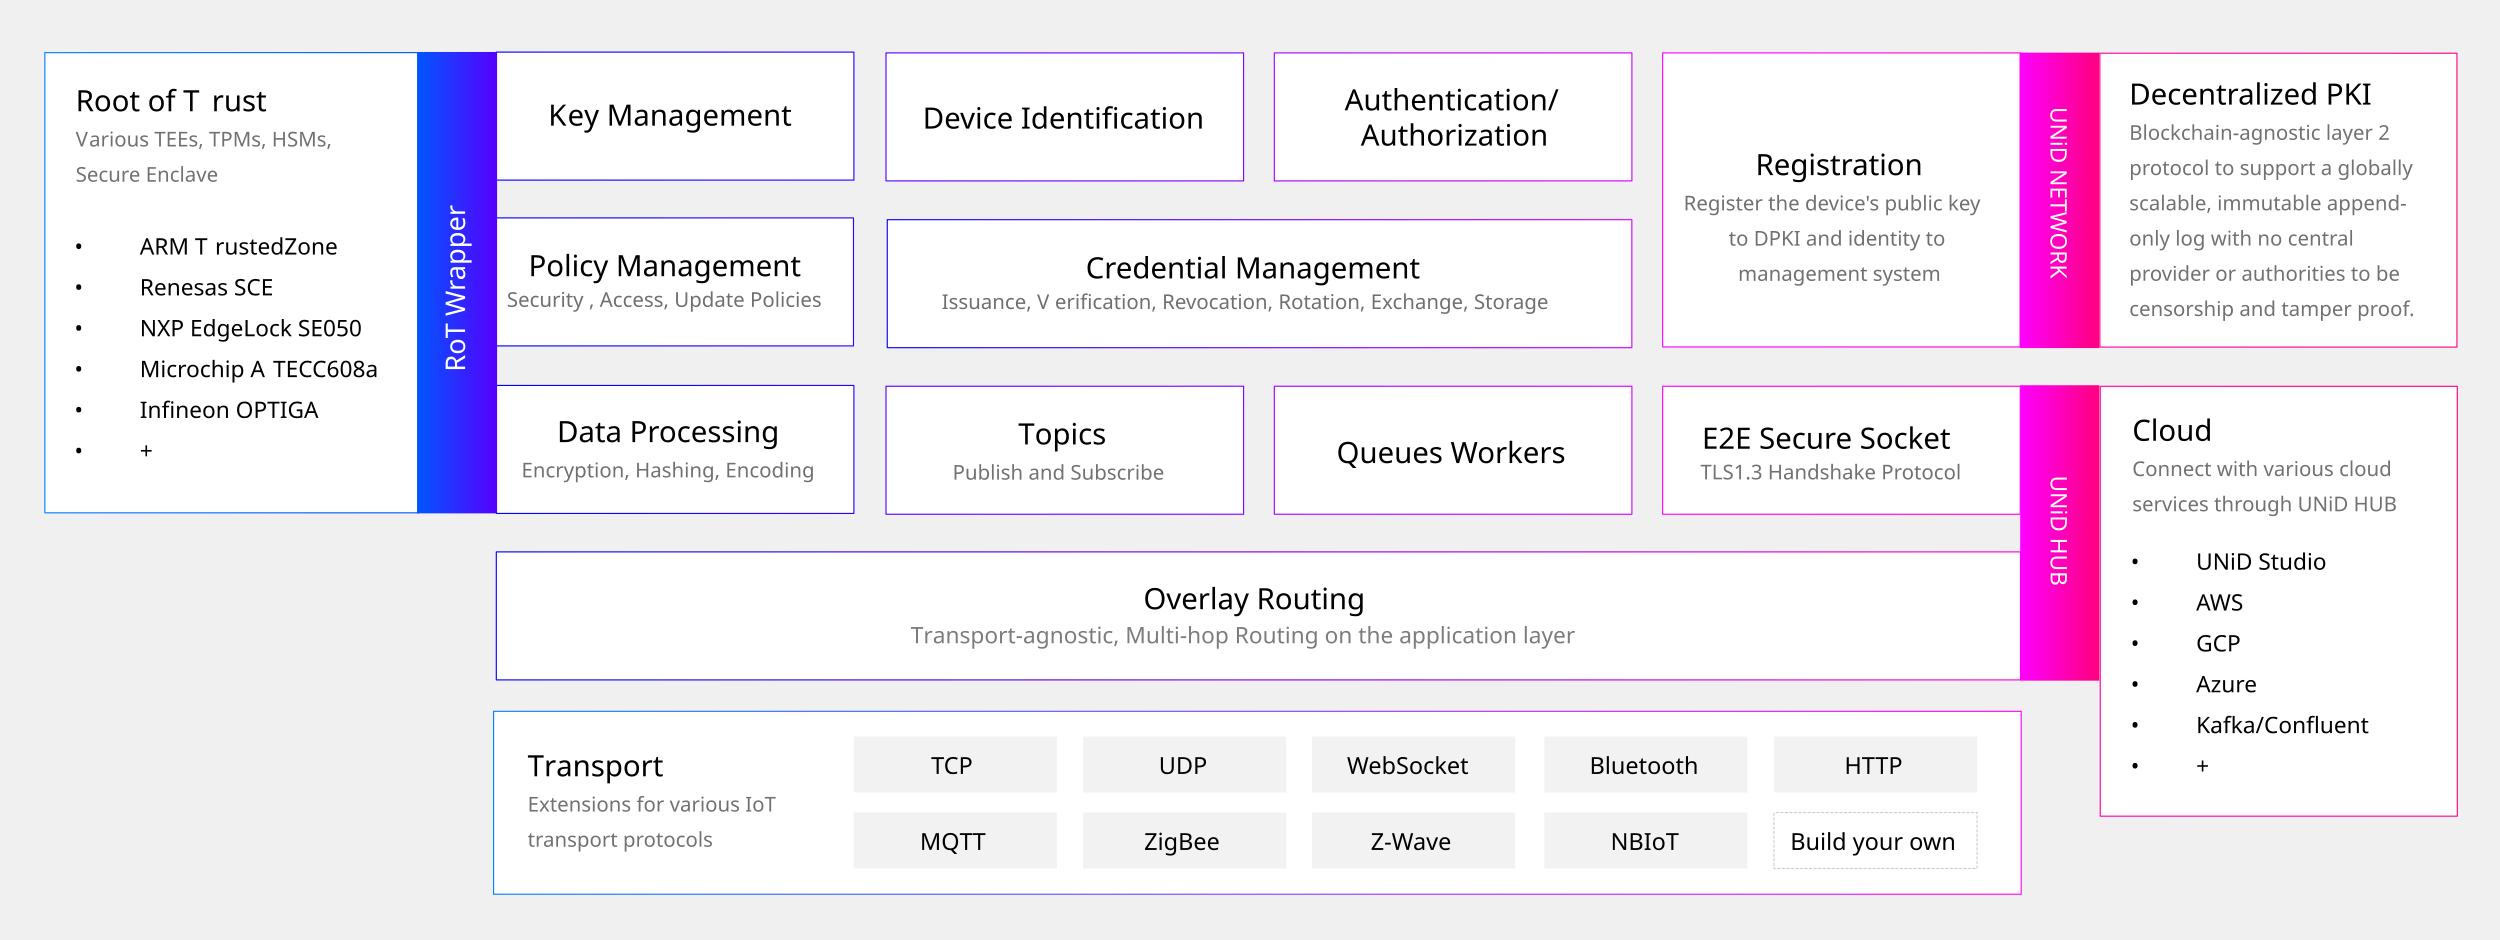
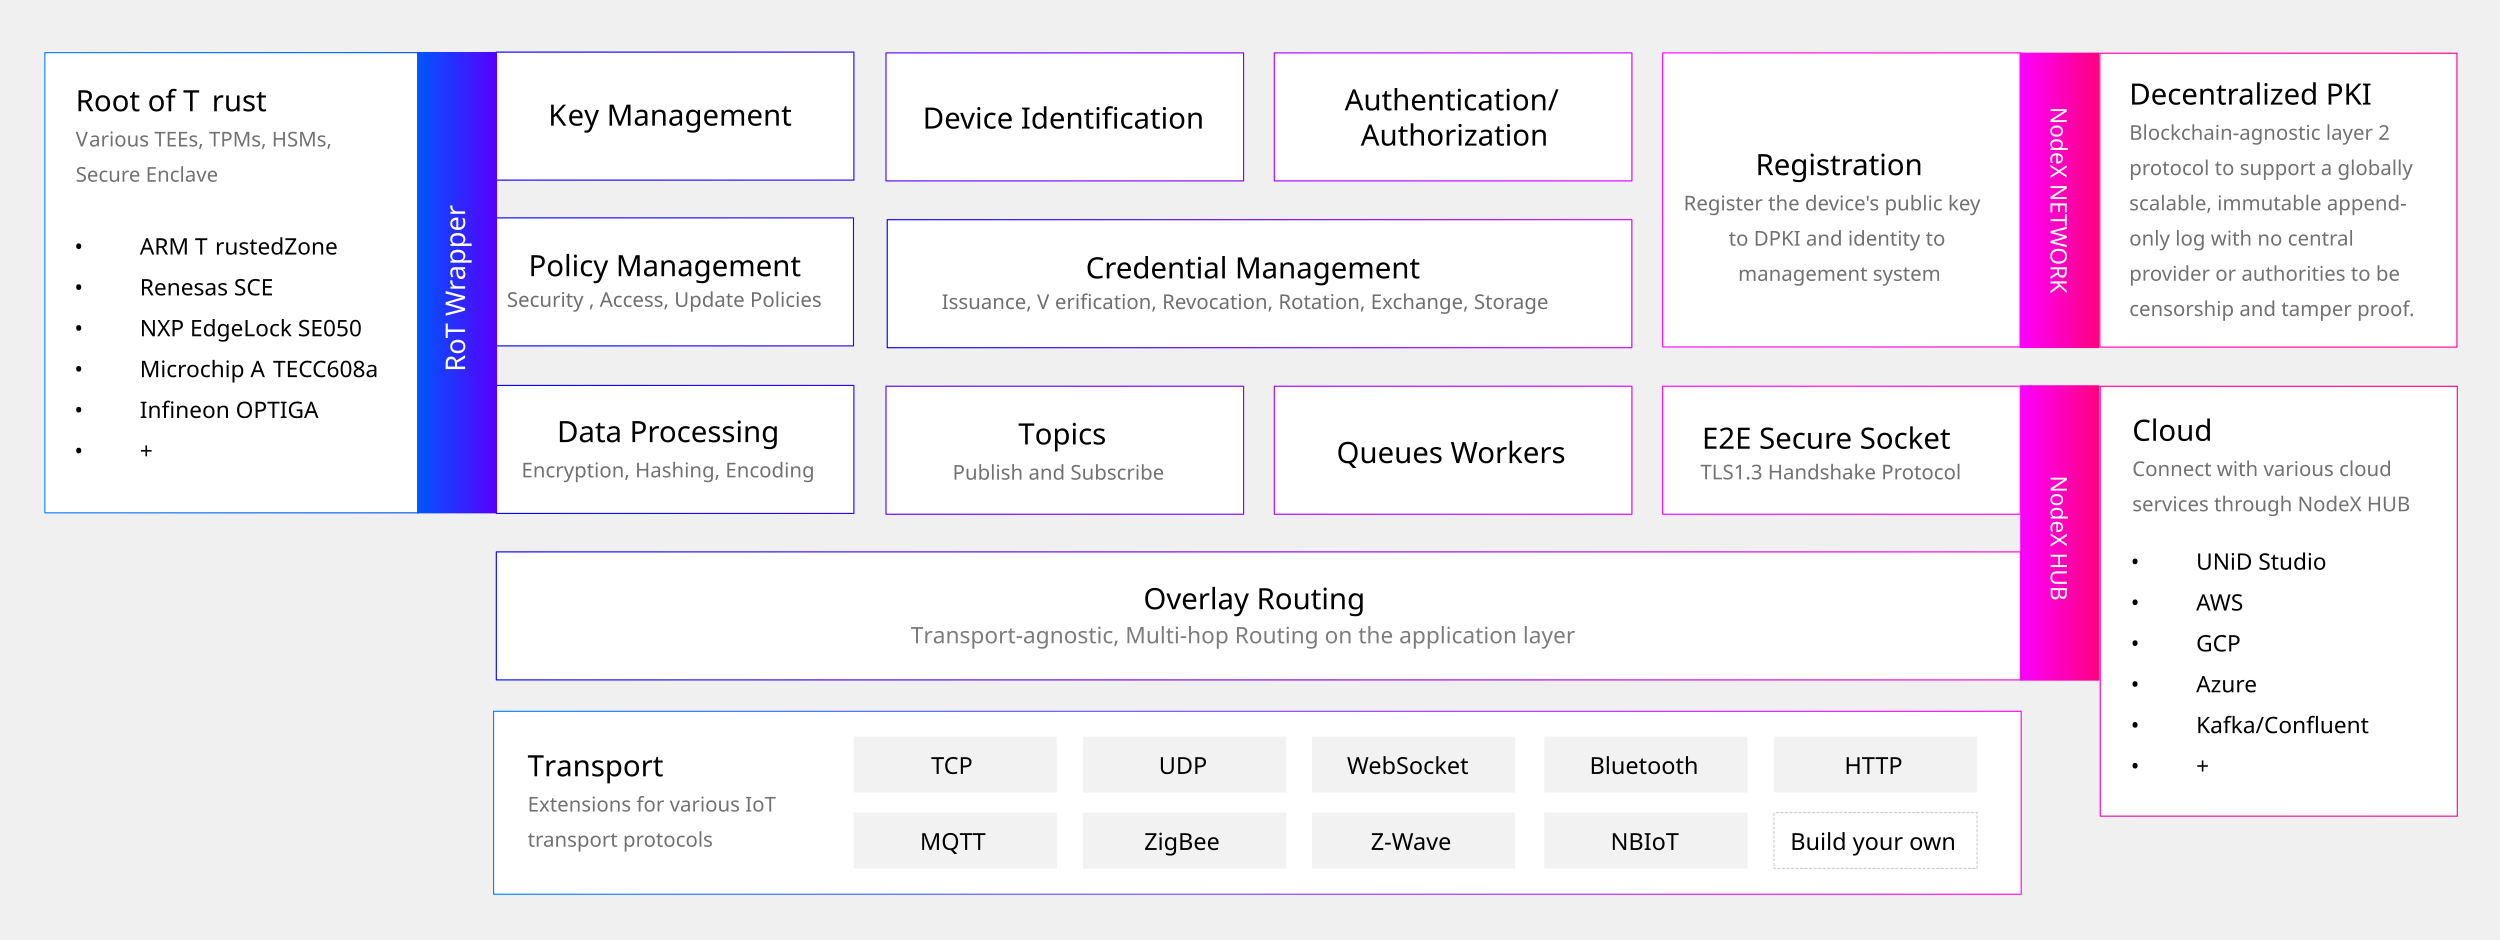
<svg xmlns="http://www.w3.org/2000/svg" width="100%" height="100%" viewBox="0 0 12236 4596" version="1.1" xml:space="preserve" style="fill-rule:evenodd;clip-rule:evenodd;stroke-linecap:round;stroke-linejoin:round;stroke-miterlimit:1.5;">
  <rect id="Artboard1" x="0" y="0" width="12235.6" height="4595.8" style="fill:none;" />
  <rect x="10279.4" y="1890.87" width="1747.63" height="2103.75" style="fill:#fff;stroke:url(#_Linear1);stroke-width:5.56px;" />
  <rect x="2429.12" y="255.037" width="1750.17" height="626.595" style="fill:#fff;" />
  <text x="2683.4px" y="614.92px" style="font-family:'HiraKakuPro-W3', 'Hiragino Kaku Gothic Pro', sans-serif;font-weight:300;font-size:143.694px;">K<tspan x="2777.81px " y="614.92px ">e</tspan>y Management</text>
  <rect x="2429.12" y="255.037" width="1750.17" height="626.595" style="fill:none;stroke:url(#_Linear2);stroke-width:5.56px;" />
  <rect x="2427.13" y="1066.52" width="1750.17" height="626.595" style="fill:#fff;" />
  <g transform="matrix(17.7697,0,0,17.7697,-7090.37,-14533.4)">
    <text x="544.592px" y="893.954px" style="font-family:'HiraKakuPro-W3', 'Hiragino Kaku Gothic Pro', sans-serif;font-weight:300;font-size:8.086px;">Policy Management</text>
    <text x="538.622px" y="902.395px" style="font-family:'HiraKakuPro-W3', 'Hiragino Kaku Gothic Pro', sans-serif;font-weight:300;font-size:5.628px;fill:#6f6f6f;">Security<tspan x="561.228px " y="902.395px ">,</tspan> Access, Update Policies</text>
  </g>
  <rect x="2427.13" y="1066.52" width="1750.17" height="626.595" style="fill:none;stroke:url(#_Linear3);stroke-width:5.56px;" />
  <rect x="4342.56" y="1075.14" width="3644.37" height="626.595" style="fill:#fff;stroke:url(#_Linear4);stroke-width:5.56px;" />
  <g transform="matrix(17.7697,0,0,17.7697,-5198.27,-14522.8)">
    <text x="591.582px" y="893.954px" style="font-family:'HiraKakuPro-W3', 'Hiragino Kaku Gothic Pro', sans-serif;font-weight:300;font-size:8.086px;">Credential Management</text>
    <text x="551.914px" y="902.395px" style="font-family:'HiraKakuPro-W3', 'Hiragino Kaku Gothic Pro', sans-serif;font-weight:300;font-size:5.628px;fill:#6f6f6f;">Issuance, V<tspan x="583.091px " y="902.395px ">e</tspan>riﬁcation, Revocation, Rotation, Exchange, Storage</text>
  </g>
  <rect x="2429.12" y="2701.25" width="7459.9" height="626.595" style="fill:#fff;" />
  <g transform="matrix(17.7697,0,0,17.7697,-5200.36,-12903.5)">
    <text x="607.585px" y="893.954px" style="font-family:'HiraKakuPro-W3', 'Hiragino Kaku Gothic Pro', sans-serif;font-weight:300;font-size:8.086px;">Overlay Routing</text>
    <text x="543.498px" y="903.333px" style="font-family:'HiraKakuPro-W3', 'Hiragino Kaku Gothic Pro', sans-serif;font-weight:300;font-size:6.253px;fill:#7c7c7c;">T<tspan x="546.993px " y="903.333px ">r</tspan>ansport-agnostic, Multi-hop Routing on the application layer</text>
  </g>
  <rect x="2429.12" y="2701.25" width="7459.9" height="626.595" style="fill:none;stroke:url(#_Linear5);stroke-width:5.56px;" />
  <rect x="219.575" y="257.562" width="1828.44" height="2252.32" style="fill:#fff;stroke:url(#_Linear6);stroke-width:5.56px;" />
  <rect x="4336.46" y="258.797" width="1750.17" height="626.595" style="fill:#fff;" />
  <text x="4516.17px" y="629.397px" style="font-family:'HiraKakuPro-W3', 'Hiragino Kaku Gothic Pro', sans-serif;font-weight:300;font-size:143.694px;">Device Identiﬁcation</text>
  <rect x="4336.46" y="258.797" width="1750.17" height="626.595" style="fill:none;stroke:url(#_Linear7);stroke-width:5.56px;" />
  <rect x="6236.99" y="258.797" width="1750.17" height="626.595" style="fill:#fff;" />
  <g transform="matrix(17.7697,0,0,17.7697,-3199.11,-15345.2)">
    <text x="550.398px" y="893.954px" style="font-family:'HiraKakuPro-W3', 'Hiragino Kaku Gothic Pro', sans-serif;font-weight:300;font-size:8.086px;">Authentication/</text>
    <text x="554.833px" y="903.658px" style="font-family:'HiraKakuPro-W3', 'Hiragino Kaku Gothic Pro', sans-serif;font-weight:300;font-size:8.086px;">Authorization</text>
  </g>
  <rect x="6236.99" y="258.797" width="1750.17" height="626.595" style="fill:none;stroke:url(#_Linear8);stroke-width:5.56px;" />
  <rect x="8137.69" y="1890.25" width="1750.17" height="626.595" style="fill:#fff;stroke:url(#_Linear9);stroke-width:5.56px;" />
  <rect x="8137.69" y="258.797" width="1750.17" height="1439.37" style="fill:#fff;stroke:url(#_Linear10);stroke-width:5.56px;" />
  <g transform="matrix(17.7697,0,0,17.7697,-1311.24,-15028)">
    <text x="557.324px" y="893.954px" style="font-family:'HiraKakuPro-W3', 'Hiragino Kaku Gothic Pro', sans-serif;font-weight:300;font-size:8.086px;">Registration</text>
    <text x="537.522px" y="903.658px" style="font-family:'HiraKakuPro-W3', 'Hiragino Kaku Gothic Pro', sans-serif;font-weight:300;font-size:5.628px;fill:#707070;">Register the device's public key</text>
    <text x="549.937px" y="913.361px" style="font-family:'HiraKakuPro-W3', 'Hiragino Kaku Gothic Pro', sans-serif;font-weight:300;font-size:5.628px;fill:#707070;">to DPKI and identity to</text>
    <text x="552.52px" y="923.065px" style="font-family:'HiraKakuPro-W3', 'Hiragino Kaku Gothic Pro', sans-serif;font-weight:300;font-size:5.628px;fill:#707070;">management system</text>
  </g>
  <rect x="2429.12" y="1886.49" width="1750.17" height="626.595" style="fill:#fff;stroke:url(#_Linear11);stroke-width:5.56px;" />
  <g transform="matrix(17.7697,0,0,17.7697,-1431.62,-13689.1)">
    <text x="549.359px" y="893.954px" style="font-family:'HiraKakuPro-W3', 'Hiragino Kaku Gothic Pro', sans-serif;font-weight:300;font-size:8.086px;">E2E Secure Socket</text>
    <text x="548.917px" y="902.395px" style="font-family:'HiraKakuPro-W3', 'Hiragino Kaku Gothic Pro', sans-serif;font-weight:300;font-size:5.628px;fill:#717171;">TLS1.3 Handshake Protocol</text>
  </g>
  <rect x="4336.46" y="1890.25" width="1750.17" height="626.595" style="fill:#fff;" />
  <g transform="matrix(17.7697,0,0,17.7697,-5121.86,-13710.1)">
    <text x="568.71px" y="893.954px" style="font-family:'HiraKakuPro-W3', 'Hiragino Kaku Gothic Pro', sans-serif;font-weight:300;font-size:8.086px;">T<tspan x="573.23px " y="893.954px ">o</tspan>pics</text>
    <text x="550.618px" y="903.658px" style="font-family:'HiraKakuPro-W3', 'Hiragino Kaku Gothic Pro', sans-serif;font-weight:300;font-size:5.628px;fill:#717171;">Publish and Subscribe</text>
  </g>
  <rect x="4336.46" y="1890.25" width="1750.17" height="626.595" style="fill:none;stroke:url(#_Linear12);stroke-width:5.56px;" />
  <rect x="6236.99" y="1890.25" width="1750.17" height="626.595" style="fill:#fff;" />
  <text x="6541.42px" y="2266.29px" style="font-family:'HiraKakuPro-W3', 'Hiragino Kaku Gothic Pro', sans-serif;font-weight:300;font-size:143.694px;">Queues Workers</text>
  <rect x="6236.99" y="1890.25" width="1750.17" height="626.595" style="fill:none;stroke:url(#_Linear13);stroke-width:5.56px;" />
  <g transform="matrix(17.7697,0,0,17.7697,945.982,-13727.8)">
    <text x="534.061px" y="893.954px" style="font-family:'HiraKakuPro-W3', 'Hiragino Kaku Gothic Pro', sans-serif;font-weight:300;font-size:8.086px;">Cloud</text>
    <text x="534.061px" y="903.658px" style="font-family:'HiraKakuPro-W3', 'Hiragino Kaku Gothic Pro', sans-serif;font-weight:300;font-size:5.628px;fill:#727171;">Connect with various cloud</text>
-     <text x="534.061px" y="913.361px" style="font-family:'HiraKakuPro-W3', 'Hiragino Kaku Gothic Pro', sans-serif;font-weight:300;font-size:5.628px;fill:#727171;">services through UNiD HUB</text>
+     <text x="534.061px" y="913.361px" style="font-family:'HiraKakuPro-W3', 'Hiragino Kaku Gothic Pro', sans-serif;font-weight:300;font-size:5.628px;fill:#727171;">services through NodeX HUB</text>
  </g>
  <rect x="10277.6" y="260.549" width="1747.63" height="1438.35" style="fill:#fff;stroke:url(#_Linear14);stroke-width:5.56px;" />
  <g transform="matrix(17.7697,0,0,17.7697,931.215,-15373.3)">
    <text x="534.061px" y="893.954px" style="font-family:'HiraKakuPro-W3', 'Hiragino Kaku Gothic Pro', sans-serif;font-weight:300;font-size:8.086px;">Decentralized PKI</text>
    <text x="534.061px" y="903.658px" style="font-family:'HiraKakuPro-W3', 'Hiragino Kaku Gothic Pro', sans-serif;font-weight:300;font-size:5.628px;fill:#727171;">Blockchain-agnostic layer 2</text>
    <text x="534.061px" y="913.361px" style="font-family:'HiraKakuPro-W3', 'Hiragino Kaku Gothic Pro', sans-serif;font-weight:300;font-size:5.628px;fill:#727171;">protocol to support a globally</text>
    <text x="534.061px" y="923.065px" style="font-family:'HiraKakuPro-W3', 'Hiragino Kaku Gothic Pro', sans-serif;font-weight:300;font-size:5.628px;fill:#727171;">scalable, immutable append-</text>
    <text x="534.061px" y="932.769px" style="font-family:'HiraKakuPro-W3', 'Hiragino Kaku Gothic Pro', sans-serif;font-weight:300;font-size:5.628px;fill:#727171;">only log with no central</text>
    <text x="534.061px" y="942.473px" style="font-family:'HiraKakuPro-W3', 'Hiragino Kaku Gothic Pro', sans-serif;font-weight:300;font-size:5.628px;fill:#727171;">provider or authorities to be</text>
    <text x="534.061px" y="952.176px" style="font-family:'HiraKakuPro-W3', 'Hiragino Kaku Gothic Pro', sans-serif;font-weight:300;font-size:5.628px;fill:#727171;">censorship and tamper proof.</text>
  </g>
  <g transform="matrix(17.7697,0,0,17.7697,-9119.81,-15340.8)">
    <text x="534.061px" y="893.954px" style="font-family:'HiraKakuPro-W3', 'Hiragino Kaku Gothic Pro', sans-serif;font-weight:300;font-size:8.086px;">Root of T<tspan x="571.542px " y="893.954px ">r</tspan>ust</text>
    <text x="534.061px" y="903.658px" style="font-family:'HiraKakuPro-W3', 'Hiragino Kaku Gothic Pro', sans-serif;font-weight:300;font-size:5.628px;fill:#727171;">V<tspan x="537.759px " y="903.658px ">a</tspan>rious TEEs, TPMs, HSMs,</text>
    <text x="534.061px" y="913.361px" style="font-family:'HiraKakuPro-W3', 'Hiragino Kaku Gothic Pro', sans-serif;font-weight:300;font-size:5.628px;fill:#727171;">Secure Enclave</text>
  </g>
  <g transform="matrix(17.7697,0,0,17.7697,-9497,-14639.6)">
    <text x="554.955px" y="893.954px" style="font-family:'HiraKakuPro-W3', 'Hiragino Kaku Gothic Pro', sans-serif;font-weight:300;font-size:6.253px;">•	<tspan x="572.955px " y="893.954px ">A</tspan>RM T<tspan x="593.67px " y="893.954px ">r</tspan>ustedZone</text>
    <text x="554.955px" y="905.209px" style="font-family:'HiraKakuPro-W3', 'Hiragino Kaku Gothic Pro', sans-serif;font-weight:300;font-size:6.253px;">•	<tspan x="572.955px " y="905.209px ">R</tspan>enesas SCE</text>
    <text x="554.955px" y="916.464px" style="font-family:'HiraKakuPro-W3', 'Hiragino Kaku Gothic Pro', sans-serif;font-weight:300;font-size:6.253px;">•	<tspan x="572.955px " y="916.464px ">N</tspan>XP EdgeLock SE050</text>
    <text x="554.955px" y="927.719px" style="font-family:'HiraKakuPro-W3', 'Hiragino Kaku Gothic Pro', sans-serif;font-weight:300;font-size:6.253px;">•	<tspan x="572.955px " y="927.719px ">M</tspan>icrochip A<tspan x="609.653px " y="927.719px ">T</tspan>ECC608a</text>
    <text x="554.955px" y="938.974px" style="font-family:'HiraKakuPro-W3', 'Hiragino Kaku Gothic Pro', sans-serif;font-weight:300;font-size:6.253px;">•	<tspan x="572.955px " y="938.974px ">I</tspan>nﬁneon OPTIGA</text>
    <text x="554.955px" y="950.229px" style="font-family:'HiraKakuPro-W3', 'Hiragino Kaku Gothic Pro', sans-serif;font-weight:300;font-size:6.253px;">•	<tspan x="572.955px " y="950.229px ">+</tspan>
    </text>
  </g>
  <rect x="2415.74" y="3481.29" width="7476.86" height="895.302" style="fill:#fff;stroke:url(#_Linear15);stroke-width:5.56px;" />
  <g transform="matrix(17.7697,0,0,17.7697,-7027.2,-13721.3)">
    <text x="548.886px" y="893.954px" style="font-family:'HiraKakuPro-W3', 'Hiragino Kaku Gothic Pro', sans-serif;font-weight:300;font-size:8.086px;">Data Processing</text>
    <text x="539.095px" y="903.658px" style="font-family:'HiraKakuPro-W3', 'Hiragino Kaku Gothic Pro', sans-serif;font-weight:300;font-size:5.628px;fill:#727171;">Encryption, Hashing, Encoding</text>
  </g>
  <g transform="matrix(17.7697,0,0,17.7697,-6907.67,-12085.8)">
    <text x="534.061px" y="893.954px" style="font-family:'HiraKakuPro-W3', 'Hiragino Kaku Gothic Pro', sans-serif;font-weight:300;font-size:8.086px;">T<tspan x="538.582px " y="893.954px ">r</tspan>ansport</text>
    <text x="534.061px" y="903.658px" style="font-family:'HiraKakuPro-W3', 'Hiragino Kaku Gothic Pro', sans-serif;font-weight:300;font-size:5.628px;fill:#727171;">Extensions for various IoT</text>
    <text x="534.061px" y="913.361px" style="font-family:'HiraKakuPro-W3', 'Hiragino Kaku Gothic Pro', sans-serif;font-weight:300;font-size:5.628px;fill:#727171;">transport protocols</text>
  </g>
  <rect x="9887.6" y="1885.46" width="387.619" height="1445.89" style="fill:url(#_Linear16);" />
  <g transform="matrix(6.12323e-17,1,-1,6.12323e-17,18496.2,-33347.9)">
-     <text x="35675.4px" y="8459.44px" style="font-family:'HiraKakuPro-W3', 'Hiragino Kaku Gothic Pro', sans-serif;font-weight:300;font-size:111.111px;fill:#fff;">UNiD HUB</text>
+     <text x="35675.4px" y="8459.44px" style="font-family:'HiraKakuPro-W3', 'Hiragino Kaku Gothic Pro', sans-serif;font-weight:300;font-size:111.111px;fill:#fff;">NodeX HUB</text>
  </g>
  <rect x="9885.59" y="257.652" width="389.058" height="1445.89" style="fill:url(#_Linear17);" />
  <g transform="matrix(6.12323e-17,1,-1,6.12323e-17,16860.4,-34982.3)">
-     <text x="35506px" y="6824.37px" style="font-family:'HiraKakuPro-W3', 'Hiragino Kaku Gothic Pro', sans-serif;font-weight:300;font-size:111.111px;fill:#fff;">UNiD NETWORK</text>
+     <text x="35506px" y="6824.37px" style="font-family:'HiraKakuPro-W3', 'Hiragino Kaku Gothic Pro', sans-serif;font-weight:300;font-size:111.111px;fill:#fff;">NodeX NETWORK</text>
  </g>
  <rect x="2041.2" y="254.364" width="391.759" height="2258.22" style="fill:url(#_Linear18);" />
  <g transform="matrix(3.83476e-17,-1,1,3.83476e-17,-24518.4,-2699.47)">
    <text x="-4518.74px" y="26794.8px" style="font-family:'HiraKakuPro-W3', 'Hiragino Kaku Gothic Pro', sans-serif;font-weight:300;font-size:133.333px;fill:#fff;">RoT Wrapper</text>
  </g>
  <rect x="4178.41" y="3604.94" width="994.196" height="273.948" style="fill:#f2f2f2;" />
  <text x="4557.37px" y="3787.95px" style="font-family:'HiraKakuPro-W3', 'Hiragino Kaku Gothic Pro', sans-serif;font-weight:300;font-size:114.865px;">TCP</text>
  <rect x="5300.91" y="3604.94" width="994.196" height="273.948" style="fill:#f2f2f2;" />
  <text x="5671.39px" y="3787.95px" style="font-family:'HiraKakuPro-W3', 'Hiragino Kaku Gothic Pro', sans-serif;font-weight:300;font-size:114.865px;">UDP</text>
  <rect x="6421.9" y="3604.94" width="994.196" height="273.948" style="fill:#f2f2f2;" />
  <text x="6592.6px" y="3787.95px" style="font-family:'HiraKakuPro-W3', 'Hiragino Kaku Gothic Pro', sans-serif;font-weight:300;font-size:114.865px;">WebSocket</text>
  <rect x="7558.55" y="3604.94" width="994.196" height="273.948" style="fill:#f2f2f2;" />
  <text x="7779.96px" y="3787.95px" style="font-family:'HiraKakuPro-W3', 'Hiragino Kaku Gothic Pro', sans-serif;font-weight:300;font-size:114.865px;">Bluetooth</text>
  <rect x="8682.33" y="3604.94" width="994.196" height="273.948" style="fill:#f2f2f2;" />
  <text x="9027.38px" y="3787.95px" style="font-family:'HiraKakuPro-W3', 'Hiragino Kaku Gothic Pro', sans-serif;font-weight:300;font-size:114.865px;">HTTP</text>
  <rect x="4178.41" y="3976.95" width="994.196" height="273.948" style="fill:#f2f2f2;" />
  <text x="4502.55px" y="4159.95px" style="font-family:'HiraKakuPro-W3', 'Hiragino Kaku Gothic Pro', sans-serif;font-weight:300;font-size:114.865px;">MQ<tspan x="4696.67px " y="4159.95px ">T</tspan>T</text>
  <rect x="5300.91" y="3976.95" width="994.196" height="273.948" style="fill:#f2f2f2;" />
  <text x="5600px" y="4159.95px" style="font-family:'HiraKakuPro-W3', 'Hiragino Kaku Gothic Pro', sans-serif;font-weight:300;font-size:114.865px;">ZigBee</text>
  <rect x="6421.9" y="3976.95" width="994.196" height="273.948" style="fill:#f2f2f2;" />
  <text x="6709.02px" y="4159.95px" style="font-family:'HiraKakuPro-W3', 'Hiragino Kaku Gothic Pro', sans-serif;font-weight:300;font-size:114.865px;">Z<tspan x="6774.38px " y="4159.95px ">-</tspan>Wave</text>
  <rect x="7558.55" y="3976.95" width="994.196" height="273.948" style="fill:#f2f2f2;" />
  <text x="7882.88px" y="4159.95px" style="font-family:'HiraKakuPro-W3', 'Hiragino Kaku Gothic Pro', sans-serif;font-weight:300;font-size:114.865px;">NBIoT</text>
  <rect x="8682.33" y="3976.95" width="994.196" height="273.948" style="fill:none;stroke:#cdcdcd;stroke-width:5.56px;stroke-dasharray:11.11,11.11,11.11,11.11;stroke-dashoffset:11.11;" />
  <text x="8762.39px" y="4159.95px" style="font-family:'HiraKakuPro-W3', 'Hiragino Kaku Gothic Pro', sans-serif;font-weight:300;font-size:114.865px;">Build your own</text>
  <g transform="matrix(17.7697,0,0,17.7697,567.504,-13097)">
    <text x="554.955px" y="893.954px" style="font-family:'HiraKakuPro-W3', 'Hiragino Kaku Gothic Pro', sans-serif;font-weight:300;font-size:6.253px;">•	<tspan x="572.955px " y="893.954px ">U</tspan>NiD Studio</text>
    <text x="554.955px" y="905.209px" style="font-family:'HiraKakuPro-W3', 'Hiragino Kaku Gothic Pro', sans-serif;font-weight:300;font-size:6.253px;">•	<tspan x="572.955px 577.269px " y="905.209px 905.209px ">AW</tspan>S</text>
    <text x="554.955px" y="916.464px" style="font-family:'HiraKakuPro-W3', 'Hiragino Kaku Gothic Pro', sans-serif;font-weight:300;font-size:6.253px;">•	<tspan x="572.955px " y="916.464px ">G</tspan>CP</text>
    <text x="554.955px" y="927.719px" style="font-family:'HiraKakuPro-W3', 'Hiragino Kaku Gothic Pro', sans-serif;font-weight:300;font-size:6.253px;">•	<tspan x="572.955px " y="927.719px ">A</tspan>zure</text>
    <text x="554.955px" y="938.974px" style="font-family:'HiraKakuPro-W3', 'Hiragino Kaku Gothic Pro', sans-serif;font-weight:300;font-size:6.253px;">•	<tspan x="572.955px " y="938.974px ">K</tspan>afka/Conﬂuent</text>
    <text x="554.955px" y="950.229px" style="font-family:'HiraKakuPro-W3', 'Hiragino Kaku Gothic Pro', sans-serif;font-weight:300;font-size:6.253px;">•	<tspan x="572.955px " y="950.229px ">+</tspan>
    </text>
  </g>
  <defs>
    <linearGradient id="_Linear1" x1="0" y1="0" x2="1" y2="0" gradientUnits="userSpaceOnUse" gradientTransform="matrix(1747.63,0,0,2103.75,10279.4,2942.75)">
      <stop offset="0" style="stop-color:#f0a;stop-opacity:1" />
      <stop offset="1" style="stop-color:#ff0081;stop-opacity:1" />
    </linearGradient>
    <linearGradient id="_Linear2" x1="0" y1="0" x2="1" y2="0" gradientUnits="userSpaceOnUse" gradientTransform="matrix(1750.17,0,0,626.595,2429.12,568.334)">
      <stop offset="0" style="stop-color:#00f;stop-opacity:1" />
      <stop offset="1" style="stop-color:#2c00ff;stop-opacity:1" />
    </linearGradient>
    <linearGradient id="_Linear3" x1="0" y1="0" x2="1" y2="0" gradientUnits="userSpaceOnUse" gradientTransform="matrix(1750.17,0,0,626.595,2427.13,1379.81)">
      <stop offset="0" style="stop-color:#00f;stop-opacity:1" />
      <stop offset="1" style="stop-color:#2c00ff;stop-opacity:1" />
    </linearGradient>
    <linearGradient id="_Linear4" x1="0" y1="0" x2="1" y2="0" gradientUnits="userSpaceOnUse" gradientTransform="matrix(3644.37,0,0,626.595,4342.56,1388.44)">
      <stop offset="0" style="stop-color:#00f;stop-opacity:1" />
      <stop offset="1" style="stop-color:#d300ff;stop-opacity:1" />
    </linearGradient>
    <linearGradient id="_Linear5" x1="0" y1="0" x2="1" y2="0" gradientUnits="userSpaceOnUse" gradientTransform="matrix(7459.89,0,0,626.595,2429.12,3014.55)">
      <stop offset="0" style="stop-color:#00f;stop-opacity:1" />
      <stop offset="1" style="stop-color:#ff00d5;stop-opacity:1" />
    </linearGradient>
    <linearGradient id="_Linear6" x1="0" y1="0" x2="1" y2="0" gradientUnits="userSpaceOnUse" gradientTransform="matrix(1828.44,0,0,2252.32,219.575,1383.72)">
      <stop offset="0" style="stop-color:#007fff;stop-opacity:1" />
      <stop offset="1" style="stop-color:#0053ff;stop-opacity:1" />
    </linearGradient>
    <linearGradient id="_Linear7" x1="0" y1="0" x2="1" y2="0" gradientUnits="userSpaceOnUse" gradientTransform="matrix(1750.17,0,0,626.595,4336.46,572.094)">
      <stop offset="0" style="stop-color:#5600ff;stop-opacity:1" />
      <stop offset="1" style="stop-color:#8100ff;stop-opacity:1" />
    </linearGradient>
    <linearGradient id="_Linear8" x1="0" y1="0" x2="1" y2="0" gradientUnits="userSpaceOnUse" gradientTransform="matrix(1750.17,0,0,626.595,6236.99,572.094)">
      <stop offset="0" style="stop-color:#a800ff;stop-opacity:1" />
      <stop offset="1" style="stop-color:#d300ff;stop-opacity:1" />
    </linearGradient>
    <linearGradient id="_Linear9" x1="0" y1="0" x2="1" y2="0" gradientUnits="userSpaceOnUse" gradientTransform="matrix(1750.17,0,0,626.595,8137.69,2203.55)">
      <stop offset="0" style="stop-color:#fd00ff;stop-opacity:1" />
      <stop offset="1" style="stop-color:#ff00d7;stop-opacity:1" />
    </linearGradient>
    <linearGradient id="_Linear10" x1="0" y1="0" x2="1" y2="0" gradientUnits="userSpaceOnUse" gradientTransform="matrix(1750.17,0,0,1439.37,8137.69,978.484)">
      <stop offset="0" style="stop-color:#fd00ff;stop-opacity:1" />
      <stop offset="1" style="stop-color:#ff00d7;stop-opacity:1" />
    </linearGradient>
    <linearGradient id="_Linear11" x1="0" y1="0" x2="1" y2="0" gradientUnits="userSpaceOnUse" gradientTransform="matrix(1750.17,0,0,626.595,2429.12,2199.79)">
      <stop offset="0" style="stop-color:#00f;stop-opacity:1" />
      <stop offset="1" style="stop-color:#2c00ff;stop-opacity:1" />
    </linearGradient>
    <linearGradient id="_Linear12" x1="0" y1="0" x2="1" y2="0" gradientUnits="userSpaceOnUse" gradientTransform="matrix(1750.17,0,0,626.595,4336.46,2203.55)">
      <stop offset="0" style="stop-color:#5600ff;stop-opacity:1" />
      <stop offset="1" style="stop-color:#8100ff;stop-opacity:1" />
    </linearGradient>
    <linearGradient id="_Linear13" x1="0" y1="0" x2="1" y2="0" gradientUnits="userSpaceOnUse" gradientTransform="matrix(1750.17,0,0,626.595,6236.99,2203.55)">
      <stop offset="0" style="stop-color:#a800ff;stop-opacity:1" />
      <stop offset="1" style="stop-color:#d300ff;stop-opacity:1" />
    </linearGradient>
    <linearGradient id="_Linear14" x1="0" y1="0" x2="1" y2="0" gradientUnits="userSpaceOnUse" gradientTransform="matrix(1747.63,0,0,1438.35,10277.6,979.725)">
      <stop offset="0" style="stop-color:#f0a;stop-opacity:1" />
      <stop offset="1" style="stop-color:#ff0081;stop-opacity:1" />
    </linearGradient>
    <linearGradient id="_Linear15" x1="0" y1="0" x2="1" y2="0" gradientUnits="userSpaceOnUse" gradientTransform="matrix(7476.86,0,0,895.302,2415.74,3928.94)">
      <stop offset="0" style="stop-color:#007fff;stop-opacity:1" />
      <stop offset="1" style="stop-color:#f0f;stop-opacity:1" />
    </linearGradient>
    <linearGradient id="_Linear16" x1="0" y1="0" x2="1" y2="0" gradientUnits="userSpaceOnUse" gradientTransform="matrix(387.619,5.20943e-29,0,1445.89,9887.6,2608.41)">
      <stop offset="0" style="stop-color:#ff00fe;stop-opacity:1" />
      <stop offset="1" style="stop-color:#ff007e;stop-opacity:1" />
    </linearGradient>
    <linearGradient id="_Linear17" x1="0" y1="0" x2="1" y2="0" gradientUnits="userSpaceOnUse" gradientTransform="matrix(389.058,5.20943e-29,0,1445.89,9885.59,980.6)">
      <stop offset="0" style="stop-color:#ff00fe;stop-opacity:1" />
      <stop offset="1" style="stop-color:#ff007e;stop-opacity:1" />
    </linearGradient>
    <linearGradient id="_Linear18" x1="0" y1="0" x2="1" y2="0" gradientUnits="userSpaceOnUse" gradientTransform="matrix(391.759,-1.74672e-13,3.03839e-13,2258.22,2041.2,1383.48)">
      <stop offset="0" style="stop-color:#0056ff;stop-opacity:1" />
      <stop offset="1" style="stop-color:#5600ff;stop-opacity:1" />
    </linearGradient>
  </defs>
</svg>
